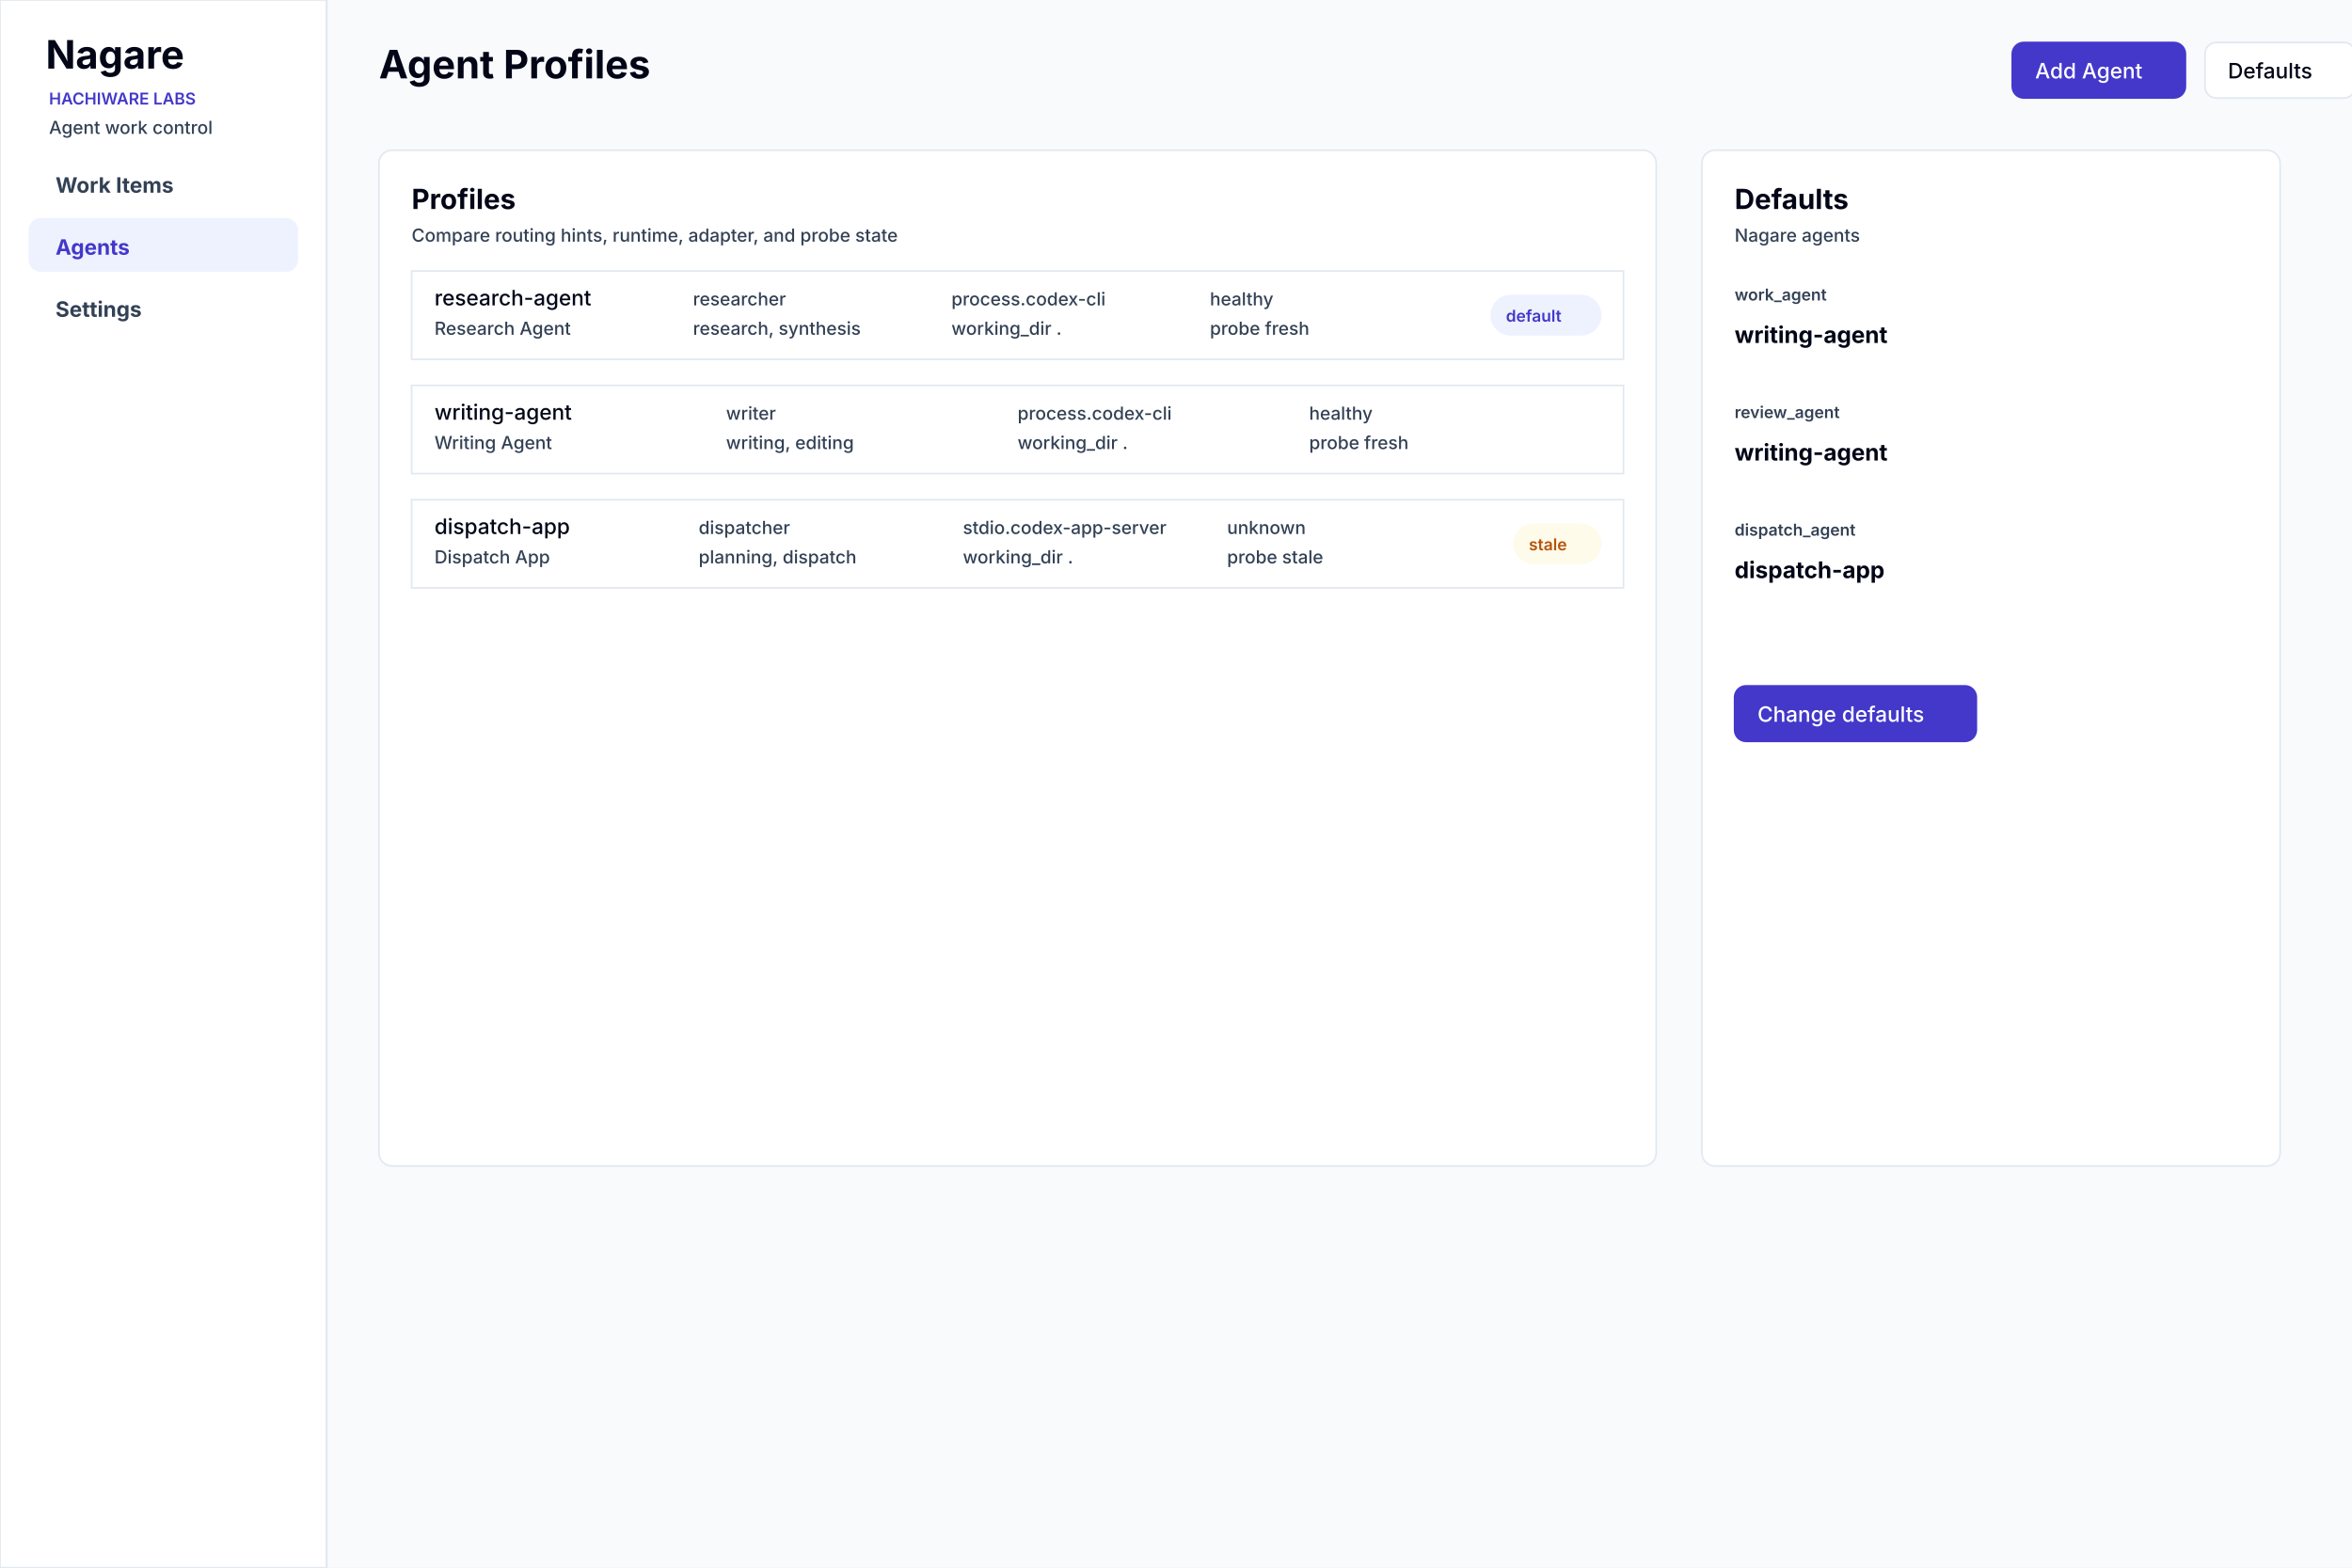
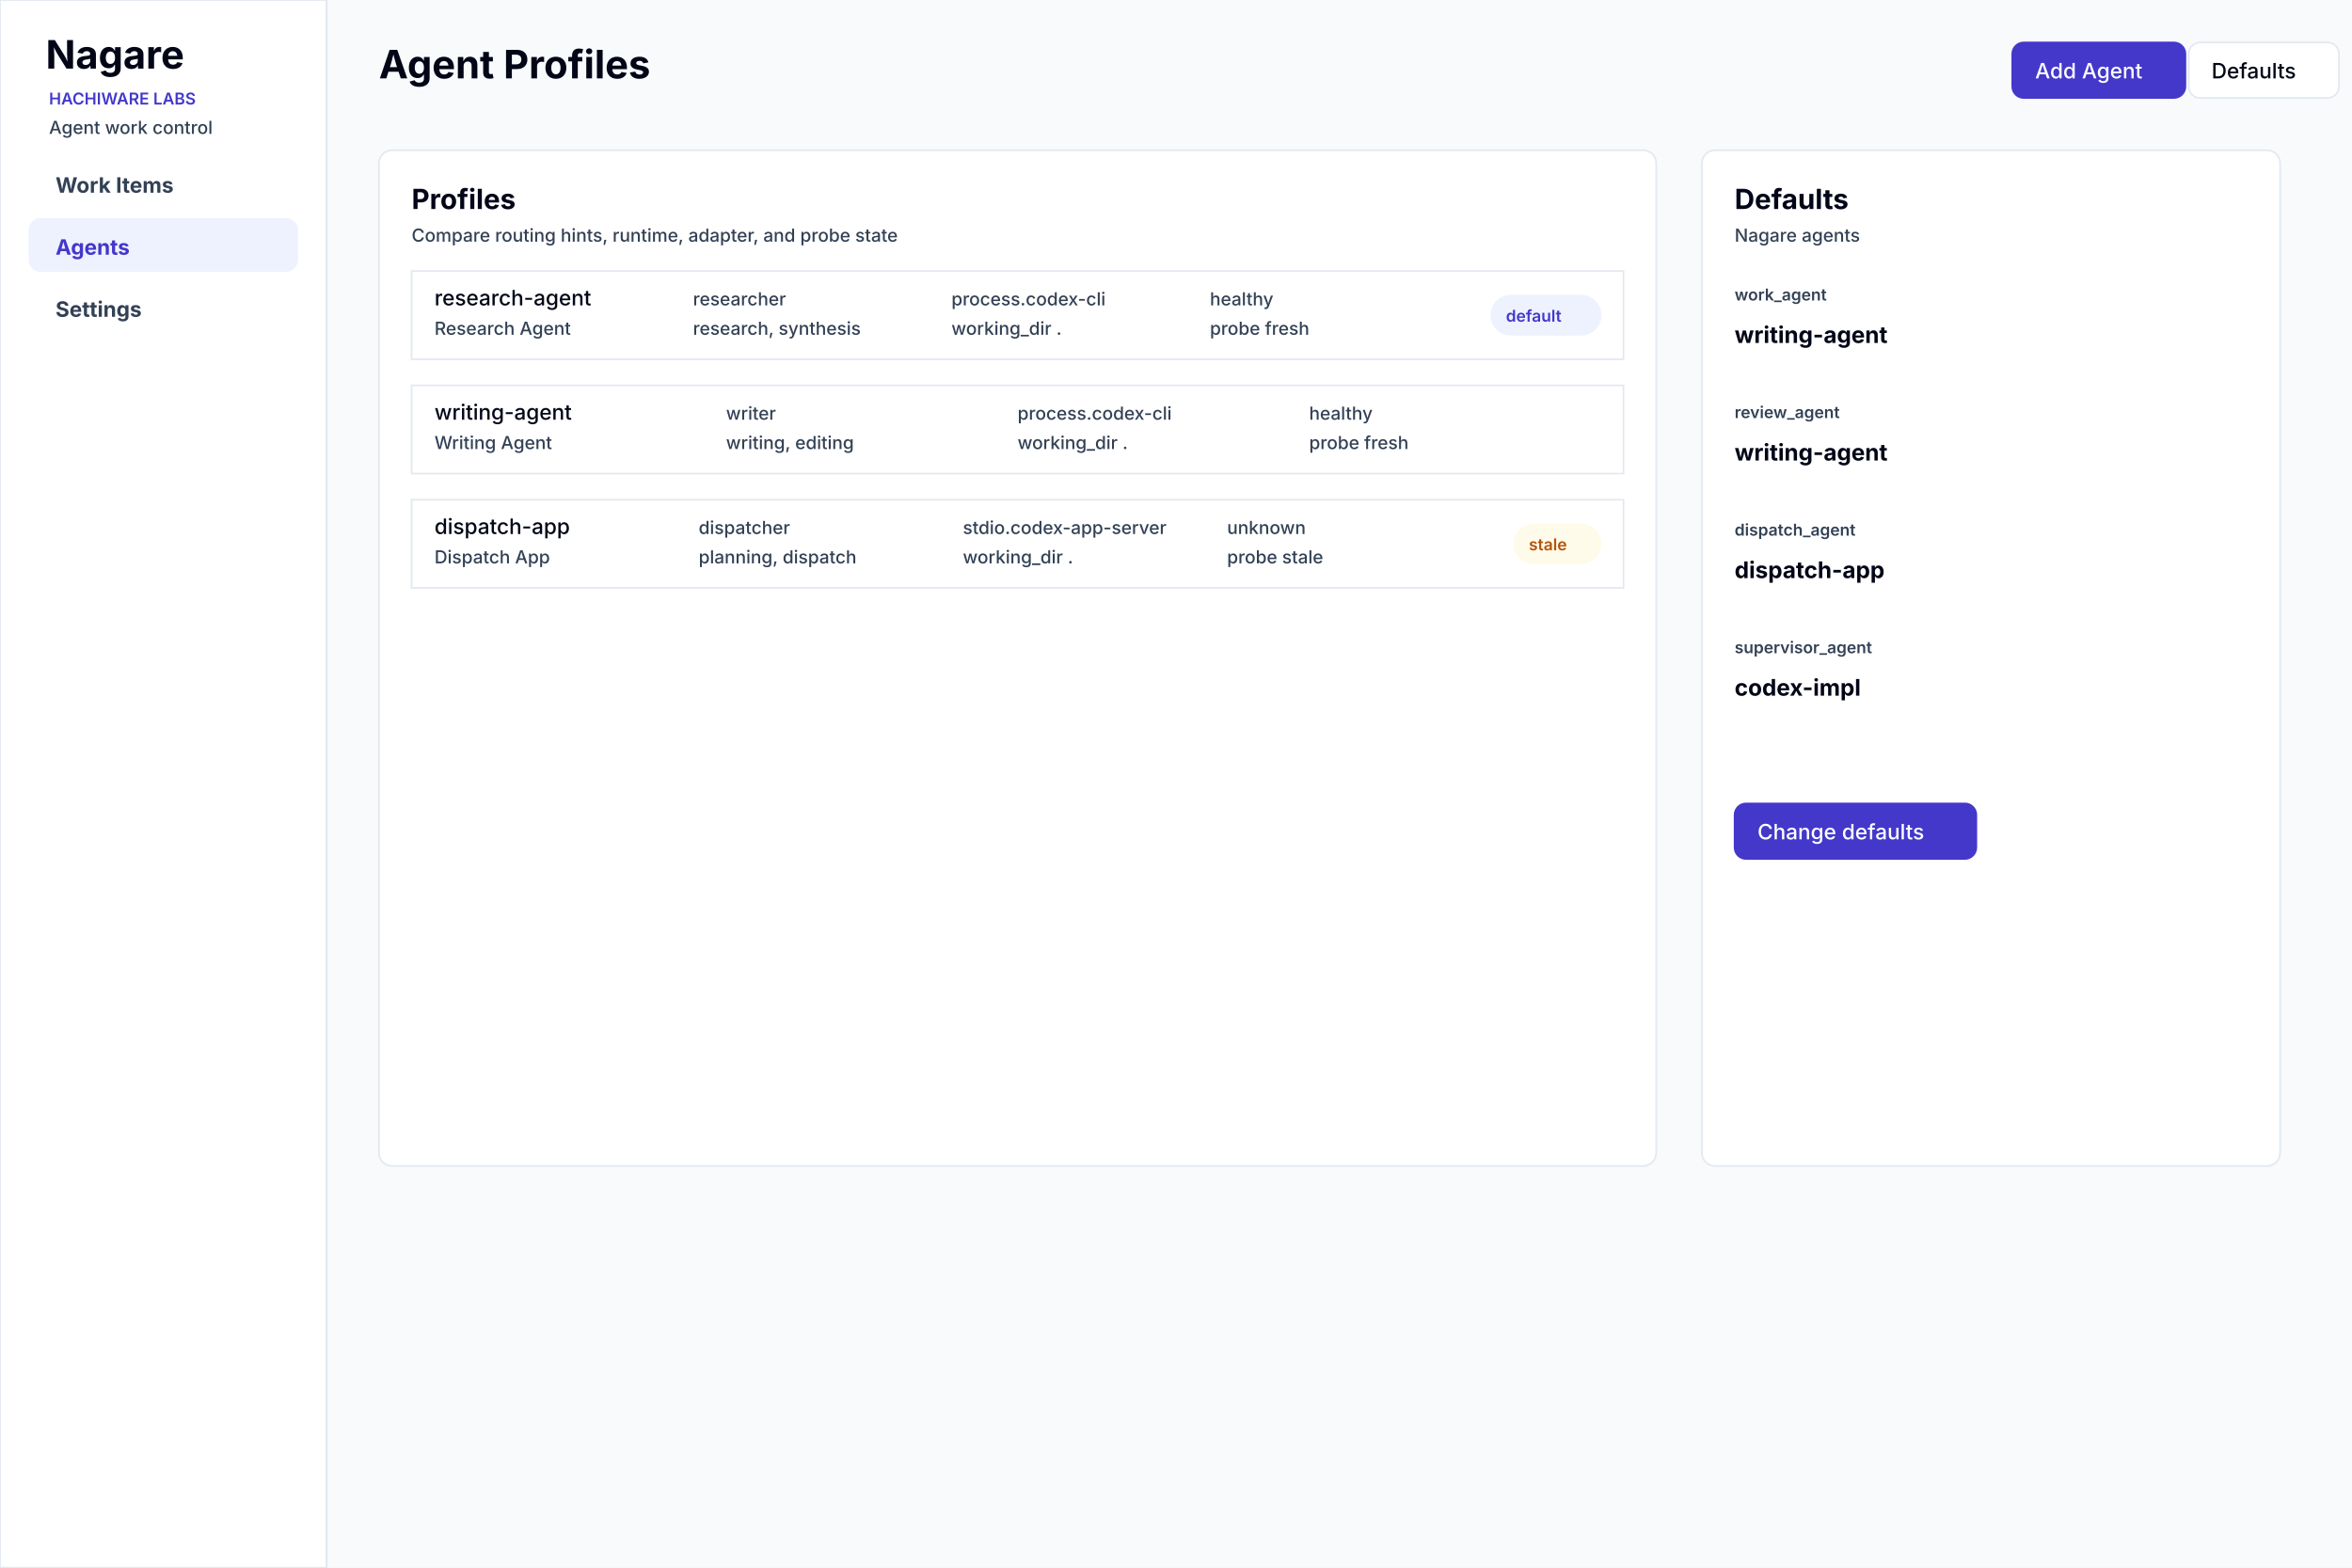
<svg xmlns="http://www.w3.org/2000/svg" width="1440" height="960" viewBox="0 0 1440 960">
  <rect width="1440" height="960" fill="#f8fafc" />
  <style>
    .title{font:700 24px Inter,Segoe UI,"Yu Gothic UI",Meiryo,Arial,sans-serif;fill:#020617}
    .h2{font:700 17px Inter,Segoe UI,"Yu Gothic UI",Meiryo,Arial,sans-serif;fill:#020617}
    .h3{font:700 14px Inter,Segoe UI,"Yu Gothic UI",Meiryo,Arial,sans-serif;fill:#020617}
    .body{font:500 13px Inter,Segoe UI,"Yu Gothic UI",Meiryo,Arial,sans-serif;fill:#020617}
    .small{font:500 11px Inter,Segoe UI,"Yu Gothic UI",Meiryo,Arial,sans-serif;fill:#334155}
    .tiny{font:600 10px Inter,Segoe UI,"Yu Gothic UI",Meiryo,Arial,sans-serif;fill:#334155}
    .mono{font:500 12px Consolas,Menlo,monospace;fill:#020617}
    .nav{font:650 13px Inter,Segoe UI,Arial,sans-serif;fill:#334155}
    .nav-on{font:700 13px Inter,Segoe UI,Arial,sans-serif;fill:#4338ca}
  </style>
  <rect x="0" y="0" width="200" height="960" rx="0" fill="#ffffff" stroke="#e2e8f0" />
  <text x="28" y="42" class="title">Nagare</text>
  <text x="30" y="64" class="tiny" style="fill:#4338ca">HACHIWARE LABS</text>
  <text x="30" y="82" class="small">Agent work control</text>
  <text x="34" y="118" class="nav">Work Items</text>
  <rect x="18" y="134" width="164" height="32" rx="7" fill="#eef2ff" stroke="#eef2ff" />
  <text x="34" y="156" class="nav-on">Agents</text>
  <text x="34" y="194" class="nav">Settings</text>
  <line x1="200" y1="0" x2="200" y2="960" stroke="#e2e8f0" />
  <text x="232" y="48" class="title">Agent Profiles</text>
  <rect x="1232" y="26" width="106" height="34" rx="7" fill="#4338ca" stroke="#4338ca" />
  <text x="1246" y="48" class="body" style="fill:#ffffff">Add Agent</text>
-   <rect x="1350" y="26" width="92" height="34" rx="7" fill="#ffffff" stroke="#e2e8f0" />
-   <text x="1364" y="48" class="body" style="fill:#020617">Defaults</text>
+   <rect x="1340" y="26" width="92" height="34" rx="7" fill="#ffffff" stroke="#e2e8f0" />
+   <text x="1354" y="48" class="body" style="fill:#020617">Defaults</text>
  <rect x="232" y="92" width="782" height="622" rx="8" fill="#ffffff" stroke="#e2e8f0" />
  <text x="252" y="128" class="h2">Profiles</text>
  <text x="252" y="148" class="small">Compare routing hints, runtime, adapter, and probe state</text>
  <rect x="252" y="166" width="742" height="54" rx="0" fill="#ffffff" stroke="#e2e8f0" />
  <text x="266" y="187" class="body">research-agent</text>
  <text x="266" y="205" class="small">Research Agent</text>
  <text x="424.25" y="187" class="small">researcher</text>
  <text x="424.25" y="205" class="small">research, synthesis</text>
  <text x="582.5" y="187" class="small">process.codex-cli</text>
  <text x="582.5" y="205" class="small">working_dir .</text>
  <text x="740.75" y="187" class="small">healthy</text>
  <text x="740.75" y="205" class="small">probe fresh</text>
  <rect x="913" y="181" width="67" height="24" rx="12" fill="#eef2ff" stroke="#eef2ff" />
  <text x="922" y="197" class="tiny" style="fill:#4338ca">default</text>
  <rect x="252" y="236" width="742" height="54" rx="0" fill="#ffffff" stroke="#e2e8f0" />
  <text x="266" y="257" class="body">writing-agent</text>
  <text x="266" y="275" class="small">Writing Agent</text>
  <text x="444.5" y="257" class="small">writer</text>
  <text x="444.5" y="275" class="small">writing, editing</text>
  <text x="623" y="257" class="small">process.codex-cli</text>
  <text x="623" y="275" class="small">working_dir .</text>
  <text x="801.5" y="257" class="small">healthy</text>
  <text x="801.5" y="275" class="small">probe fresh</text>
  <rect x="252" y="306" width="742" height="54" rx="0" fill="#ffffff" stroke="#e2e8f0" />
  <text x="266" y="327" class="body">dispatch-app</text>
  <text x="266" y="345" class="small">Dispatch App</text>
  <text x="427.75" y="327" class="small">dispatcher</text>
  <text x="427.75" y="345" class="small">planning, dispatch</text>
  <text x="589.5" y="327" class="small">stdio.codex-app-server</text>
  <text x="589.5" y="345" class="small">working_dir .</text>
  <text x="751.25" y="327" class="small">unknown</text>
  <text x="751.25" y="345" class="small">probe stale</text>
  <rect x="927" y="321" width="53" height="24" rx="12" fill="#fffbeb" stroke="#fffbeb" />
  <text x="936" y="337" class="tiny" style="fill:#b45309">stale</text>
  <rect x="1042" y="92" width="354" height="622" rx="8" fill="#ffffff" stroke="#e2e8f0" />
  <text x="1062" y="128" class="h2">Defaults</text>
  <text x="1062" y="148" class="small">Nagare agents</text>
  <text x="1062" y="184" class="tiny">work_agent</text>
  <text x="1062" y="210" class="h3">writing-agent</text>
  <text x="1062" y="256" class="tiny">review_agent</text>
  <text x="1062" y="282" class="h3">writing-agent</text>
  <text x="1062" y="328" class="tiny">dispatch_agent</text>
  <text x="1062" y="354" class="h3">dispatch-app</text>
-   <rect x="1062" y="420" width="148" height="34" rx="7" fill="#4338ca" stroke="#4338ca" />
-   <text x="1076" y="442" class="body" style="fill:#ffffff">Change defaults</text>
+   <text x="1062" y="400" class="tiny">supervisor_agent</text>
+   <text x="1062" y="426" class="h3">codex-impl</text>
+   <rect x="1062" y="492" width="148" height="34" rx="7" fill="#4338ca" stroke="#4338ca" />
+   <text x="1076" y="514" class="body" style="fill:#ffffff">Change defaults</text>
</svg>
